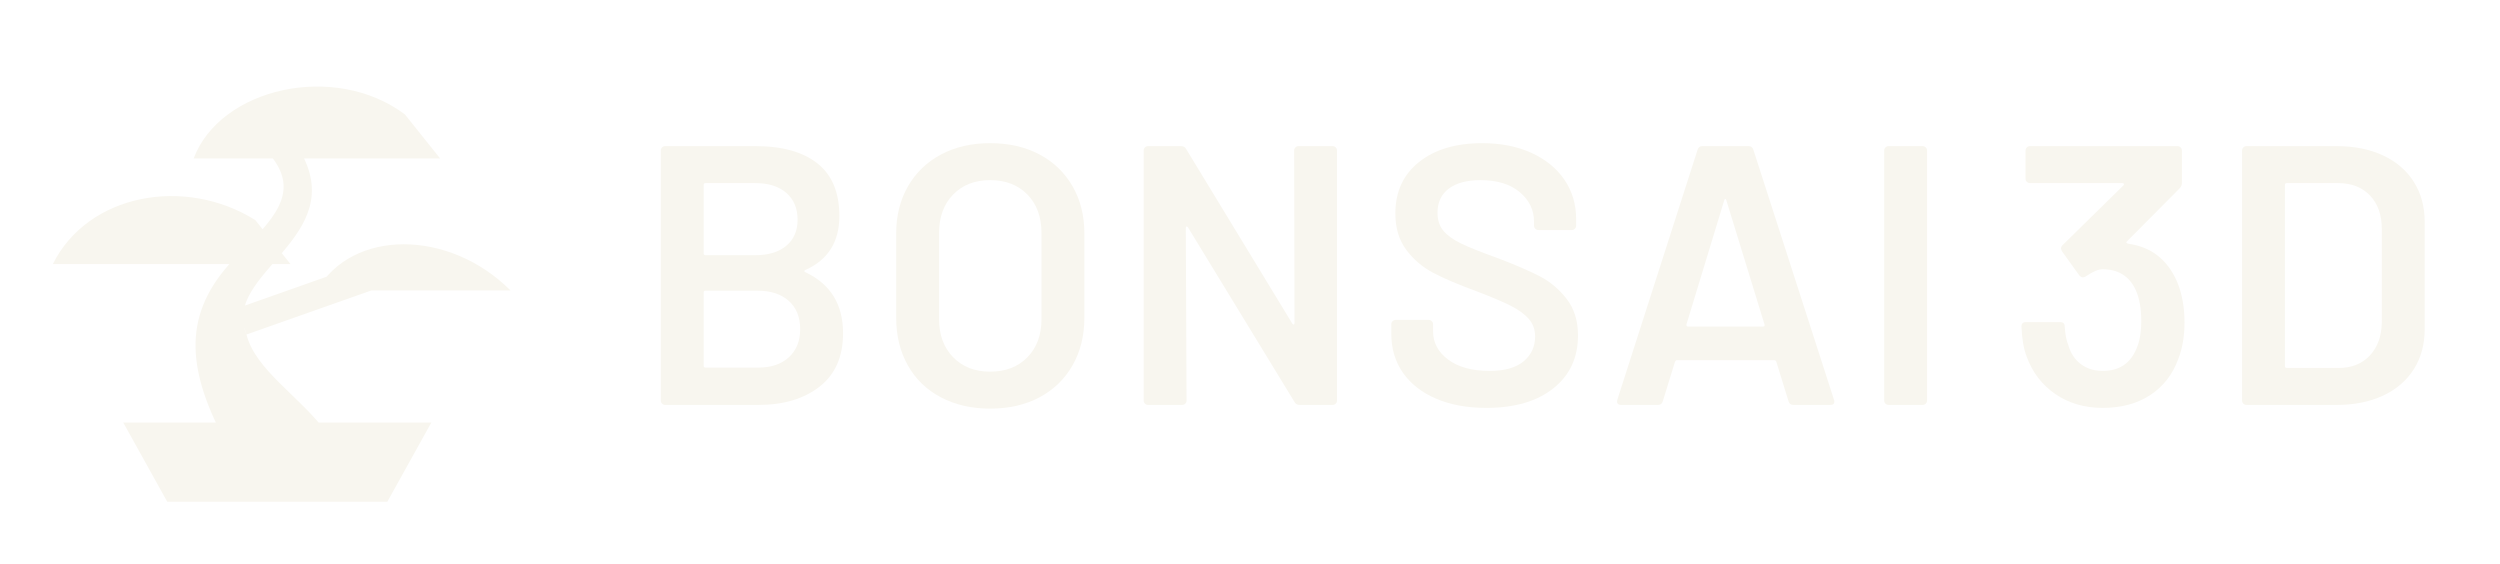
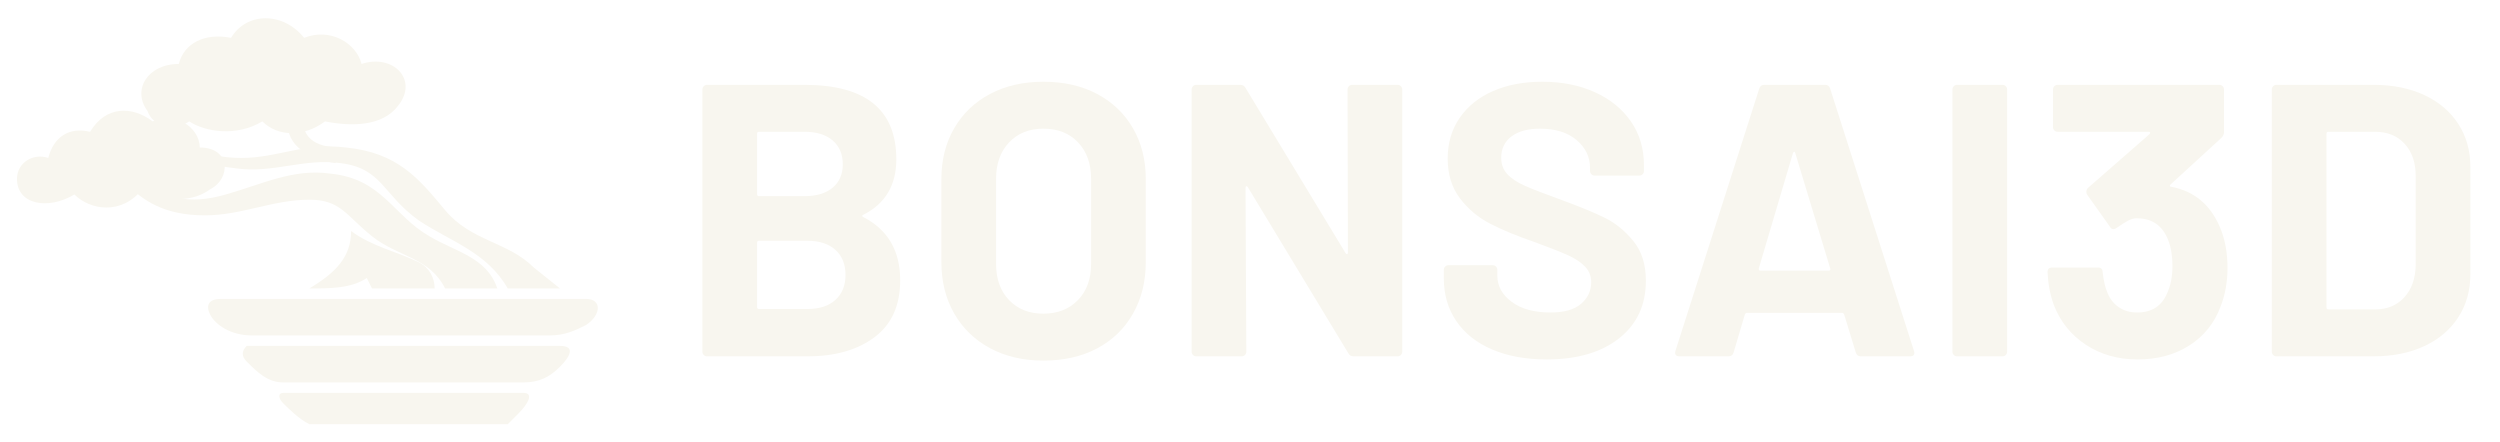
- <svg xmlns="http://www.w3.org/2000/svg" viewBox="0 0 284 64" role="img" aria-label="BONSAI3D">
-   <path fill="#f8f6ef" d="M22 18C25 10 38 7 46 13L50 18Z M6 30C10 22 21 20 29 25L33 30Z M36 33C40 26 51 26 58 33Z M34 17C40 27 25 31 28 38C29 42 34 45 37 49H25C21 41 21 35 27 29C31 25 34 22 31 18Z M27 35L44 29L45 32L28 38Z M14 48H49L44 57H19Z" />
-   <path fill="#f8f6ef" transform="translate(72.000 46) scale(0.042 -0.042)" d="M464 359Q566 311 566 194Q566 99 502.5 49.5Q439 0 337 0H85Q80 0 76.5 3.5Q73 7 73 12V688Q73 693 76.5 696.5Q80 700 85 700H329Q438 700 497.0 653.0Q556 606 556 511Q556 406 464 365Q458 362 464 359ZM189 595V410Q189 405 194 405H329Q382 405 412.5 430.5Q443 456 443 501Q443 547 412.5 573.5Q382 600 329 600H194Q189 600 189 595ZM450 205Q450 254 419.0 281.5Q388 309 335 309H194Q189 309 189 304V106Q189 101 194 101H337Q389 101 419.5 129.0Q450 157 450 205Z" />
-   <path fill="#f8f6ef" transform="translate(99.455 46) scale(0.042 -0.042)" d="M56 236V464Q56 536 88.0 591.5Q120 647 177.5 677.5Q235 708 310 708Q386 708 443.5 677.5Q501 647 533.0 591.5Q565 536 565 464V236Q565 163 533.0 107.0Q501 51 443.5 20.5Q386 -10 310 -10Q235 -10 177.0 20.5Q119 51 87.5 107.0Q56 163 56 236ZM449 232V465Q449 530 411.0 569.0Q373 608 310 608Q248 608 210.0 569.0Q172 530 172 465V232Q172 168 210.0 129.0Q248 90 310 90Q373 90 411.0 129.0Q449 168 449 232Z" />
-   <path fill="#f8f6ef" transform="translate(126.854 46) scale(0.042 -0.042)" d="M492 700H584Q589 700 592.5 696.5Q596 693 596 688V12Q596 7 592.5 3.5Q589 0 584 0H495Q485 0 481 8L193 480Q191 483 189.0 482.5Q187 482 187 478L189 12Q189 7 185.5 3.5Q182 0 177 0H85Q80 0 76.5 3.5Q73 7 73 12V688Q73 693 76.5 696.5Q80 700 85 700H174Q184 700 188 692L475 220Q477 217 479.0 217.5Q481 218 481 222L480 688Q480 693 483.5 696.5Q487 700 492 700Z" />
-   <path fill="#f8f6ef" transform="translate(156.287 46) scale(0.042 -0.042)" d="M42 193V218Q42 223 45.5 226.5Q49 230 54 230H143Q148 230 151.5 226.5Q155 223 155 218V199Q155 153 196.0 122.5Q237 92 308 92Q369 92 400.0 118.0Q431 144 431 185Q431 213 414.0 232.5Q397 252 365.5 268.0Q334 284 271 308Q200 334 156.0 357.0Q112 380 82.5 419.5Q53 459 53 518Q53 606 117.0 657.0Q181 708 288 708Q363 708 420.5 682.0Q478 656 510.0 609.5Q542 563 542 502V485Q542 480 538.5 476.5Q535 473 530 473H440Q435 473 431.5 476.5Q428 480 428 485V496Q428 543 389.5 575.5Q351 608 283 608Q228 608 197.5 585.0Q167 562 167 520Q167 490 183.0 471.0Q199 452 231.0 436.5Q263 421 330 397Q401 370 443.5 348.0Q486 326 516.5 286.5Q547 247 547 188Q547 98 480.5 45.0Q414 -8 299 -8Q221 -8 163.0 17.0Q105 42 73.5 87.0Q42 132 42 193Z" />
-   <path fill="#f8f6ef" transform="translate(182.427 46) scale(0.042 -0.042)" d="M494 10 461 117Q459 121 456 121H192Q189 121 187 117L154 10Q151 0 141 0H41Q35 0 32.0 3.5Q29 7 31 14L248 690Q251 700 261 700H386Q396 700 399 690L617 14Q618 12 618 9Q618 0 607 0H507Q497 0 494 10ZM222 212H425Q431 212 429 218L326 553Q325 557 323.0 557.0Q321 557 320 553L218 218Q217 212 222 212Z" />
-   <path fill="#f8f6ef" transform="translate(210.976 46) scale(0.042 -0.042)" d="M73 12V688Q73 693 76.5 696.5Q80 700 85 700H177Q182 700 185.5 696.5Q189 693 189 688V12Q189 7 185.5 3.5Q182 0 177 0H85Q80 0 76.5 3.5Q73 7 73 12Z" />
-   <path fill="#f8f6ef" transform="translate(228.000 46) scale(0.042 -0.042)" d="M480 223Q480 167 463 124Q440 61 387.0 26.5Q334 -8 259 -8Q185 -8 130.5 29.5Q76 67 53 131Q41 162 39 212Q39 224 51 224H144Q156 224 156 212Q158 180 166 161Q175 129 199.5 110.5Q224 92 259 92Q325 92 350 152Q363 181 363 227Q363 278 348 311Q322 367 258 367Q241 367 212 347Q208 345 205 345Q200 345 195 351L149 415Q146 420 146 423Q146 428 150 432L315 594Q317 596 316.0 598.0Q315 600 312 600H62Q57 600 53.5 603.5Q50 607 50 612V688Q50 693 53.5 696.5Q57 700 62 700H461Q466 700 469.5 696.5Q473 693 473 688V601Q473 592 467 586L324 442Q320 438 328 436Q421 423 460 333Q480 285 480 223Z" />
-   <path fill="#f8f6ef" transform="translate(251.631 46) scale(0.042 -0.042)" d="M73 12V688Q73 693 76.5 696.5Q80 700 85 700H329Q400 700 454.0 675.0Q508 650 537.5 603.5Q567 557 567 495V205Q567 143 537.5 96.5Q508 50 454.0 25.0Q400 0 329 0H85Q80 0 76.5 3.5Q73 7 73 12ZM194 100H334Q387 100 418.5 133.5Q450 167 451 223V476Q451 533 419.0 566.5Q387 600 333 600H194Q189 600 189 595V105Q189 100 194 100Z" />
+ <svg xmlns="http://www.w3.org/2000/svg" viewBox="0 0 442 78" role="img" aria-label="BONSAI3D">
+   <g fill="#f8f6ef">
+     <g id="groeilijnen" transform="translate(3 3) scale(0.923077)">
+       <g id="groeilijnen-tree">
+         <path d="M25 18C22 14 25 9 31 9C32 5 36 3 41 4C44-1 51-1 55 4C60 2 65 5 66 9C72 7 77 12 73 17C70 21 64 21 59 20C55 23 50 23 47 20C42 23 36 22 33 20C30 22 26 21 25 18Z" />
+         <path d="M0 31C0 28 3 26 6 27C7 23 10 21 14 22C17 17 22 17 26 20C30 18 35 21 35 25C41 25 41 31 37 33C33 36 27 35 24 33C20 38 14 37 11 34C6 37 0 36 0 31Z" />
+         <path d="M32 18C31 24 35 27 43 27C50 27 55 24 63 25C73 26 77 31 82 37C87 43 94 43 99 48L104 52H94C90 45 83 43 77 39C70 34 70 29 62 28C55 27 49 30 42 29C33 28 28 25 29 21Z" />
+         <path d="M23 30C28 35 33 36 40 34C47 32 53 29 60 30C70 31 72 38 79 42C84 45 90 46 92 52H82C79 46 73 46 68 42C63 38 62 35 56 35C49 35 43 38 36 38C28 38 24 35 21 32Z" />
+         <path d="M64 41C68 44 73 45 77 47C79 48 80 50 80 52H68L67 50C64 52 60 52 56 52C61 49 64 46 64 41Z" />
+         <path d="M52 19L55 18C54 23 57 25 62 25L61 28C55 27 51 24 52 19Z" />
+       </g>
+       <g id="three-layer-pot">
+         <path d="M39 54H109C112 54 112 57 109 59C107 60 105 61 102 61H45C41 61 38 59 37 57C36 55 37 54 39 54Z" />
+         <path d="M44 63H104C107 63 106 65 104 67C102 69 100 70 97 70H51C48 70 46 68 44 66C43 65 43 64 44 63Z" />
+         <path d="M51 72H97C99 72 98 74 96 76L94 78H56C54 77 52 75 51 74C50 73 50 72 51 72Z" />
+       </g>
+     </g>
+     <g id="wordmark">
+       <path d="M152.64 38.383Q159.154 41.743 159.154 49.56Q159.154 56.211 154.629 59.606Q150.103 63 142.766 63H125.006Q124.663 63 124.423 62.76Q124.183 62.52 124.183 62.177V15.823Q124.183 15.48 124.423 15.24Q124.663 15 125.006 15H142.217Q158.469 15 158.469 28.166Q158.469 35.023 152.64 37.971Q152.229 38.177 152.64 38.383ZM133.851 23.64V34.337Q133.851 34.68 134.194 34.68H142.217Q145.44 34.68 147.223 33.171Q149.006 31.663 149.006 29.057Q149.006 26.383 147.223 24.84Q145.44 23.297 142.217 23.297H134.194Q133.851 23.297 133.851 23.64ZM149.486 48.6Q149.486 45.789 147.703 44.177Q145.92 42.566 142.697 42.566H134.194Q133.851 42.566 133.851 42.909V54.291Q133.851 54.634 134.194 54.634H142.766Q145.92 54.634 147.703 53.023Q149.486 51.411 149.486 48.6Z" />
+       <path d="M166.437 46.337V31.663Q166.437 26.589 168.7 22.68Q170.963 18.771 175.043 16.611Q179.123 14.451 184.471 14.451Q189.889 14.451 193.969 16.611Q198.049 18.771 200.311 22.68Q202.574 26.589 202.574 31.663V46.337Q202.574 51.48 200.311 55.457Q198.049 59.434 193.969 61.594Q189.889 63.754 184.471 63.754Q179.123 63.754 175.043 61.56Q170.963 59.366 168.7 55.423Q166.437 51.48 166.437 46.337ZM192.906 46.68V31.594Q192.906 27.617 190.609 25.183Q188.311 22.749 184.471 22.749Q180.7 22.749 178.403 25.183Q176.106 27.617 176.106 31.594V46.68Q176.106 50.657 178.403 53.057Q180.7 55.457 184.471 55.457Q188.243 55.457 190.574 53.057Q192.906 50.657 192.906 46.68Z" />
+       <path d="M239.069 15H247.091Q247.434 15 247.674 15.24Q247.914 15.48 247.914 15.823V62.177Q247.914 62.52 247.674 62.76Q247.434 63 247.091 63H239.343Q238.657 63 238.383 62.451L220.623 33.103Q220.486 32.897 220.349 32.931Q220.211 32.966 220.211 33.24L220.349 62.177Q220.349 62.52 220.109 62.76Q219.869 63 219.526 63H211.503Q211.16 63 210.92 62.76Q210.68 62.52 210.68 62.177V15.823Q210.68 15.48 210.92 15.24Q211.16 15 211.503 15H219.251Q219.937 15 220.211 15.549L237.903 44.76Q238.04 44.966 238.177 44.931Q238.314 44.897 238.314 44.623L238.246 15.823Q238.246 15.48 238.486 15.24Q238.726 15 239.069 15Z" />
+       <path d="M255.266 49.217V47.709Q255.266 47.366 255.506 47.126Q255.746 46.886 256.089 46.886H263.906Q264.249 46.886 264.489 47.126Q264.729 47.366 264.729 47.709V48.737Q264.729 51.48 267.266 53.366Q269.803 55.251 274.123 55.251Q277.757 55.251 279.54 53.709Q281.323 52.166 281.323 49.903Q281.323 48.257 280.226 47.126Q279.129 45.994 277.243 45.137Q275.357 44.28 271.243 42.771Q266.649 41.194 263.46 39.549Q260.271 37.903 258.111 35.057Q255.951 32.211 255.951 28.029Q255.951 23.914 258.077 20.829Q260.203 17.743 263.974 16.097Q267.746 14.451 272.683 14.451Q277.894 14.451 281.974 16.303Q286.054 18.154 288.351 21.48Q290.649 24.806 290.649 29.194V30.223Q290.649 30.566 290.409 30.806Q290.169 31.046 289.826 31.046H281.94Q281.597 31.046 281.357 30.806Q281.117 30.566 281.117 30.223V29.674Q281.117 26.794 278.751 24.771Q276.386 22.749 272.271 22.749Q269.049 22.749 267.231 24.12Q265.414 25.491 265.414 27.891Q265.414 29.606 266.477 30.771Q267.54 31.937 269.631 32.863Q271.723 33.789 276.111 35.366Q280.98 37.149 283.757 38.52Q286.534 39.891 288.763 42.6Q290.991 45.309 290.991 49.629Q290.991 56.074 286.26 59.811Q281.529 63.549 273.437 63.549Q267.951 63.549 263.837 61.8Q259.723 60.051 257.494 56.794Q255.266 53.537 255.266 49.217Z" />
+       <path d="M328.103 62.314 326.046 55.594Q325.909 55.32 325.703 55.32H308.834Q308.629 55.32 308.491 55.594L306.503 62.314Q306.297 63 305.611 63H296.903Q296.491 63 296.286 62.76Q296.08 62.52 296.217 62.04L311.029 15.686Q311.234 15 311.92 15H322.686Q323.371 15 323.577 15.686L338.389 62.04Q338.457 62.177 338.457 62.383Q338.457 63 337.703 63H328.994Q328.309 63 328.103 62.314ZM311.234 47.846H323.303Q323.714 47.846 323.577 47.434L317.406 27.069Q317.337 26.794 317.2 26.829Q317.063 26.863 316.994 27.069L310.96 47.434Q310.891 47.846 311.234 47.846Z" />
+       <path d="M345.191 62.177V15.823Q345.191 15.48 345.431 15.24Q345.671 15 346.014 15H354.037Q354.38 15 354.62 15.24Q354.86 15.48 354.86 15.823V62.177Q354.86 62.52 354.62 62.76Q354.38 63 354.037 63H346.014Q345.671 63 345.431 62.76Q345.191 62.52 345.191 62.177Z" />
+       <path d="M393.823 47.366Q393.823 51.069 392.589 54.223Q390.943 58.611 387.069 61.08Q383.194 63.549 377.914 63.549Q372.703 63.549 368.76 60.943Q364.817 58.337 363.103 53.88Q362.143 51.206 362.006 48.12Q362.006 47.297 362.829 47.297H370.92Q371.743 47.297 371.743 48.12Q372.017 50.383 372.497 51.48Q373.114 53.263 374.52 54.257Q375.926 55.251 377.846 55.251Q381.686 55.251 383.126 51.891Q384.086 49.834 384.086 47.091Q384.086 43.869 383.057 41.811Q381.48 38.589 377.777 38.589Q377.023 38.589 376.2 39.034Q375.377 39.48 374.211 40.303Q373.937 40.509 373.663 40.509Q373.251 40.509 373.046 40.097L369 34.406Q368.863 34.2 368.863 33.926Q368.863 33.514 369.137 33.24L380.04 23.709Q380.177 23.571 380.143 23.434Q380.109 23.297 379.903 23.297H363.789Q363.446 23.297 363.206 23.057Q362.966 22.817 362.966 22.474V15.823Q362.966 15.48 363.206 15.24Q363.446 15 363.789 15H392.383Q392.726 15 392.966 15.24Q393.206 15.48 393.206 15.823V23.366Q393.206 23.914 392.726 24.394L383.743 32.623Q383.606 32.76 383.64 32.897Q383.674 33.034 383.949 33.034Q389.914 34.2 392.451 40.097Q393.823 43.251 393.823 47.366Z" />
+       <path d="M401.654 62.177V15.823Q401.654 15.48 401.894 15.24Q402.134 15 402.477 15H419.62Q424.763 15 428.637 16.817Q432.511 18.634 434.637 21.926Q436.763 25.217 436.763 29.537V48.463Q436.763 52.783 434.637 56.074Q432.511 59.366 428.637 61.183Q424.763 63 419.62 63H402.477Q402.134 63 401.894 62.76Q401.654 62.52 401.654 62.177ZM411.666 54.703H419.963Q423.117 54.703 425.071 52.577Q427.026 50.451 427.094 46.886V31.114Q427.094 27.549 425.14 25.423Q423.186 23.297 419.894 23.297H411.666Q411.323 23.297 411.323 23.64V54.36Q411.323 54.703 411.666 54.703Z" />
+     </g>
+   </g>
</svg>
